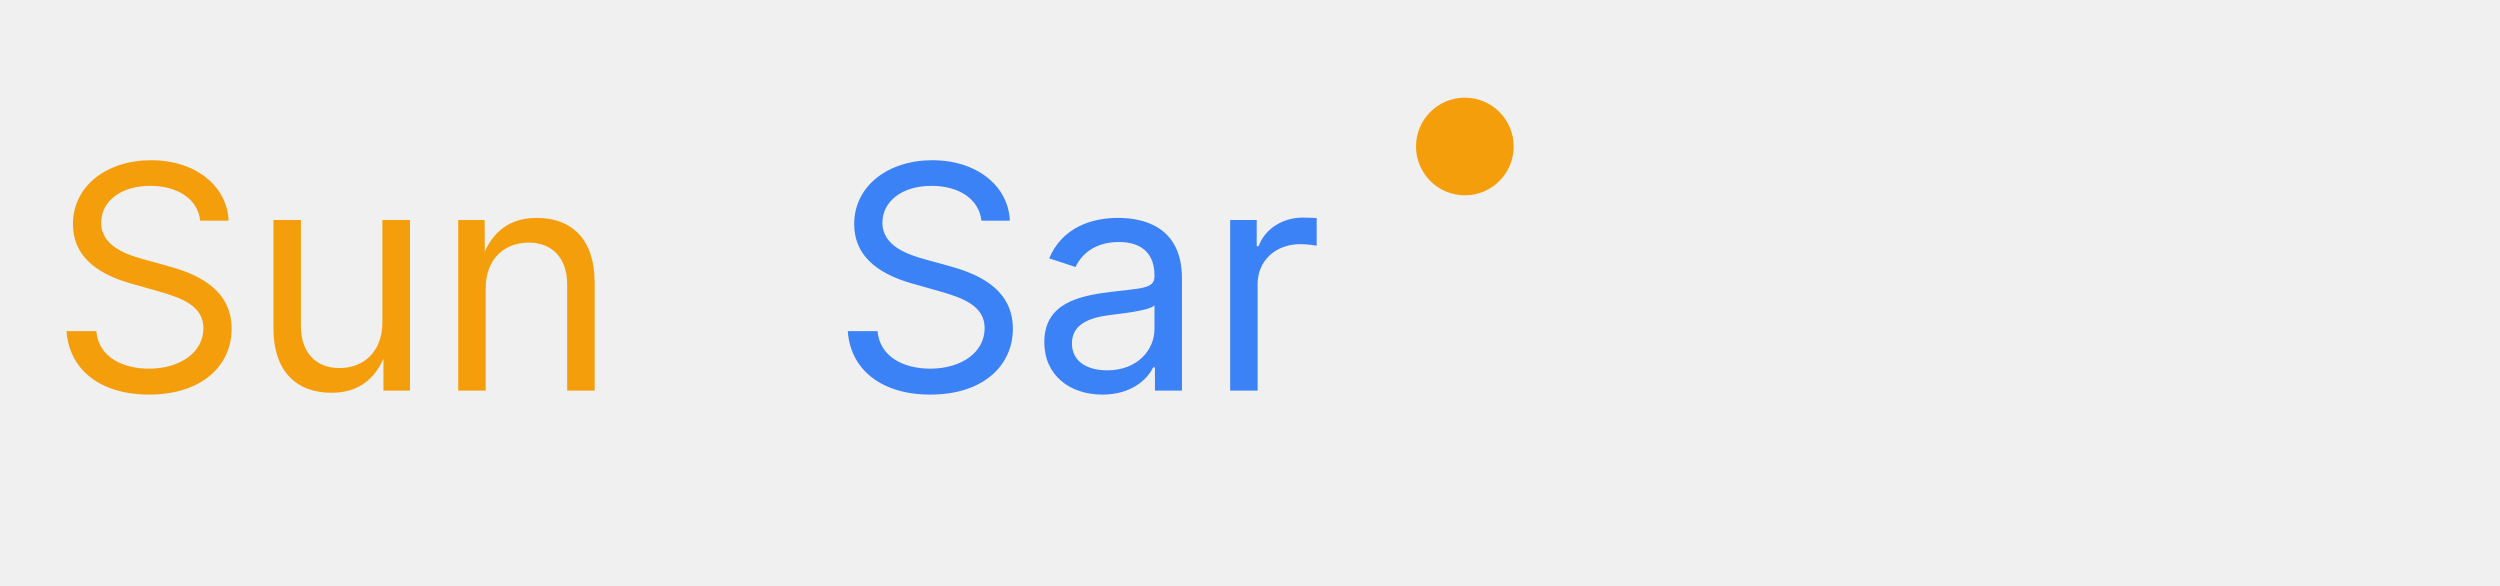
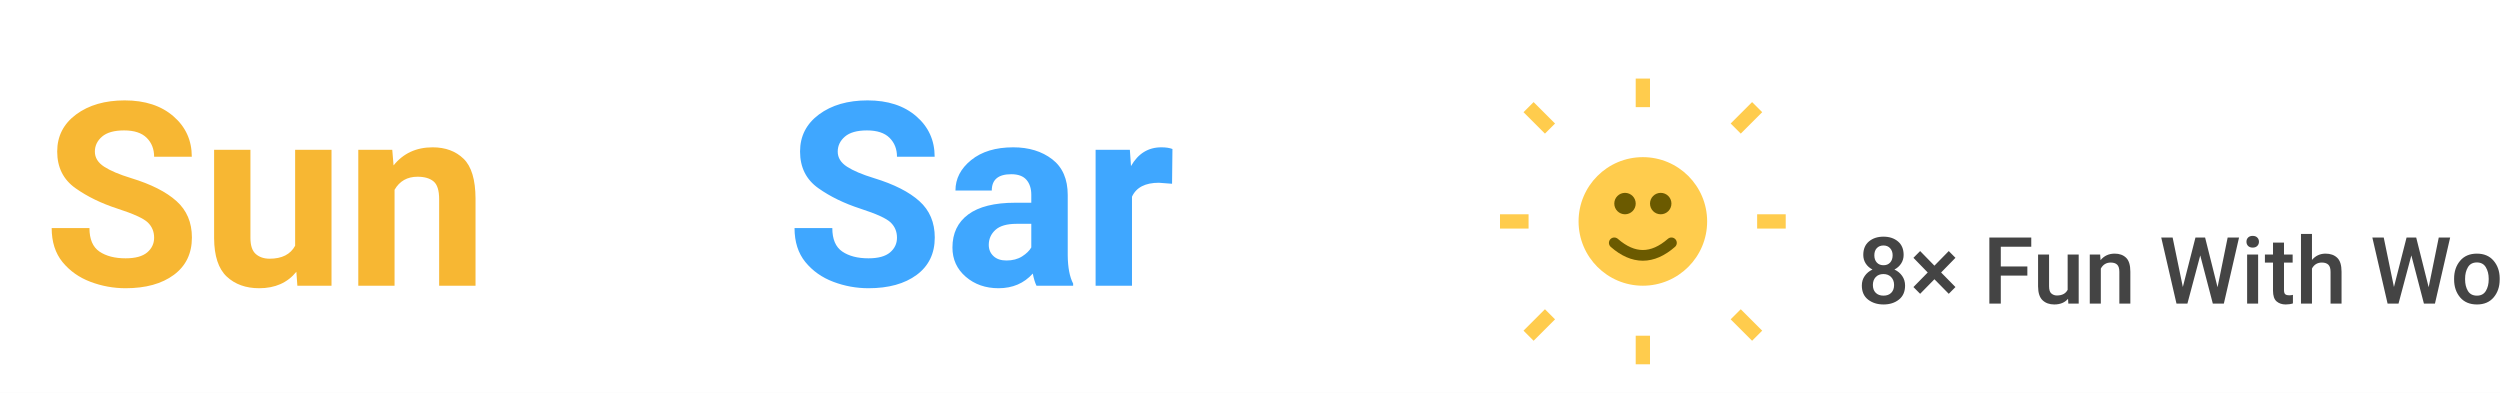
- <svg xmlns="http://www.w3.org/2000/svg" width="512" height="120" viewBox="0 0 512 120">
-   <rect fill="none" width="512" height="120" />
-   <text x="10" y="80" font-size="64" font-family="Inter, Arial, Helvetica, sans-serif" fill="#f59e0b">Sun</text>
-   <text x="170" y="80" font-size="64" font-family="Inter, Arial, Helvetica, sans-serif" fill="#3b82f6">Sar</text>
-   <circle cx="300" cy="30" r="10" fill="#f59e0b" />
+ <svg xmlns="http://www.w3.org/2000/svg" viewBox="0 0 700 110" width="700" height="110">
+   <defs>
+     <style>
+       .a{font:700 72px system-ui, -apple-system, Segoe UI, Roboto, Ubuntu, Cantarell, 'Helvetica Neue', Arial, 'Noto Sans', sans-serif;}
+       .b{font:500 26px system-ui, -apple-system, Segoe UI, Roboto, Ubuntu, Cantarell, 'Helvetica Neue', Arial, 'Noto Sans', sans-serif; fill:#444;}
+     </style>
+   </defs>
+   <rect width="700" height="110" fill="white" />
+   <text x="12" y="80" class="a" fill="#f7b733">Sun</text>
+   <text x="220" y="80" class="a" fill="#3fa7ff">Sar</text>
+   <g transform="translate(420,22)">
+     <circle cx="40" cy="40" r="18" fill="#ffcc4d" />
+     <circle cx="35" cy="35" r="3" fill="#6b5a00" />
+     <circle cx="45" cy="35" r="3" fill="#6b5a00" />
+     <path d="M32 46 q8 7 16 0" stroke="#6b5a00" stroke-width="3" fill="none" stroke-linecap="round" />
+     <g stroke="#ffcc4d" stroke-width="4">
+       <line x1="40" y1="8" x2="40" y2="0" />
+       <line x1="40" y1="72" x2="40" y2="80" />
+       <line x1="8" y1="40" x2="0" y2="40" />
+       <line x1="72" y1="40" x2="80" y2="40" />
+       <line x1="14" y1="14" x2="8" y2="8" />
+       <line x1="66" y1="14" x2="72" y2="8" />
+       <line x1="14" y1="66" x2="8" y2="72" />
+       <line x1="66" y1="66" x2="72" y2="72" />
+     </g>
+   </g>
+   <text x="520" y="85" class="b">8× Fun With Words</text>
</svg>
